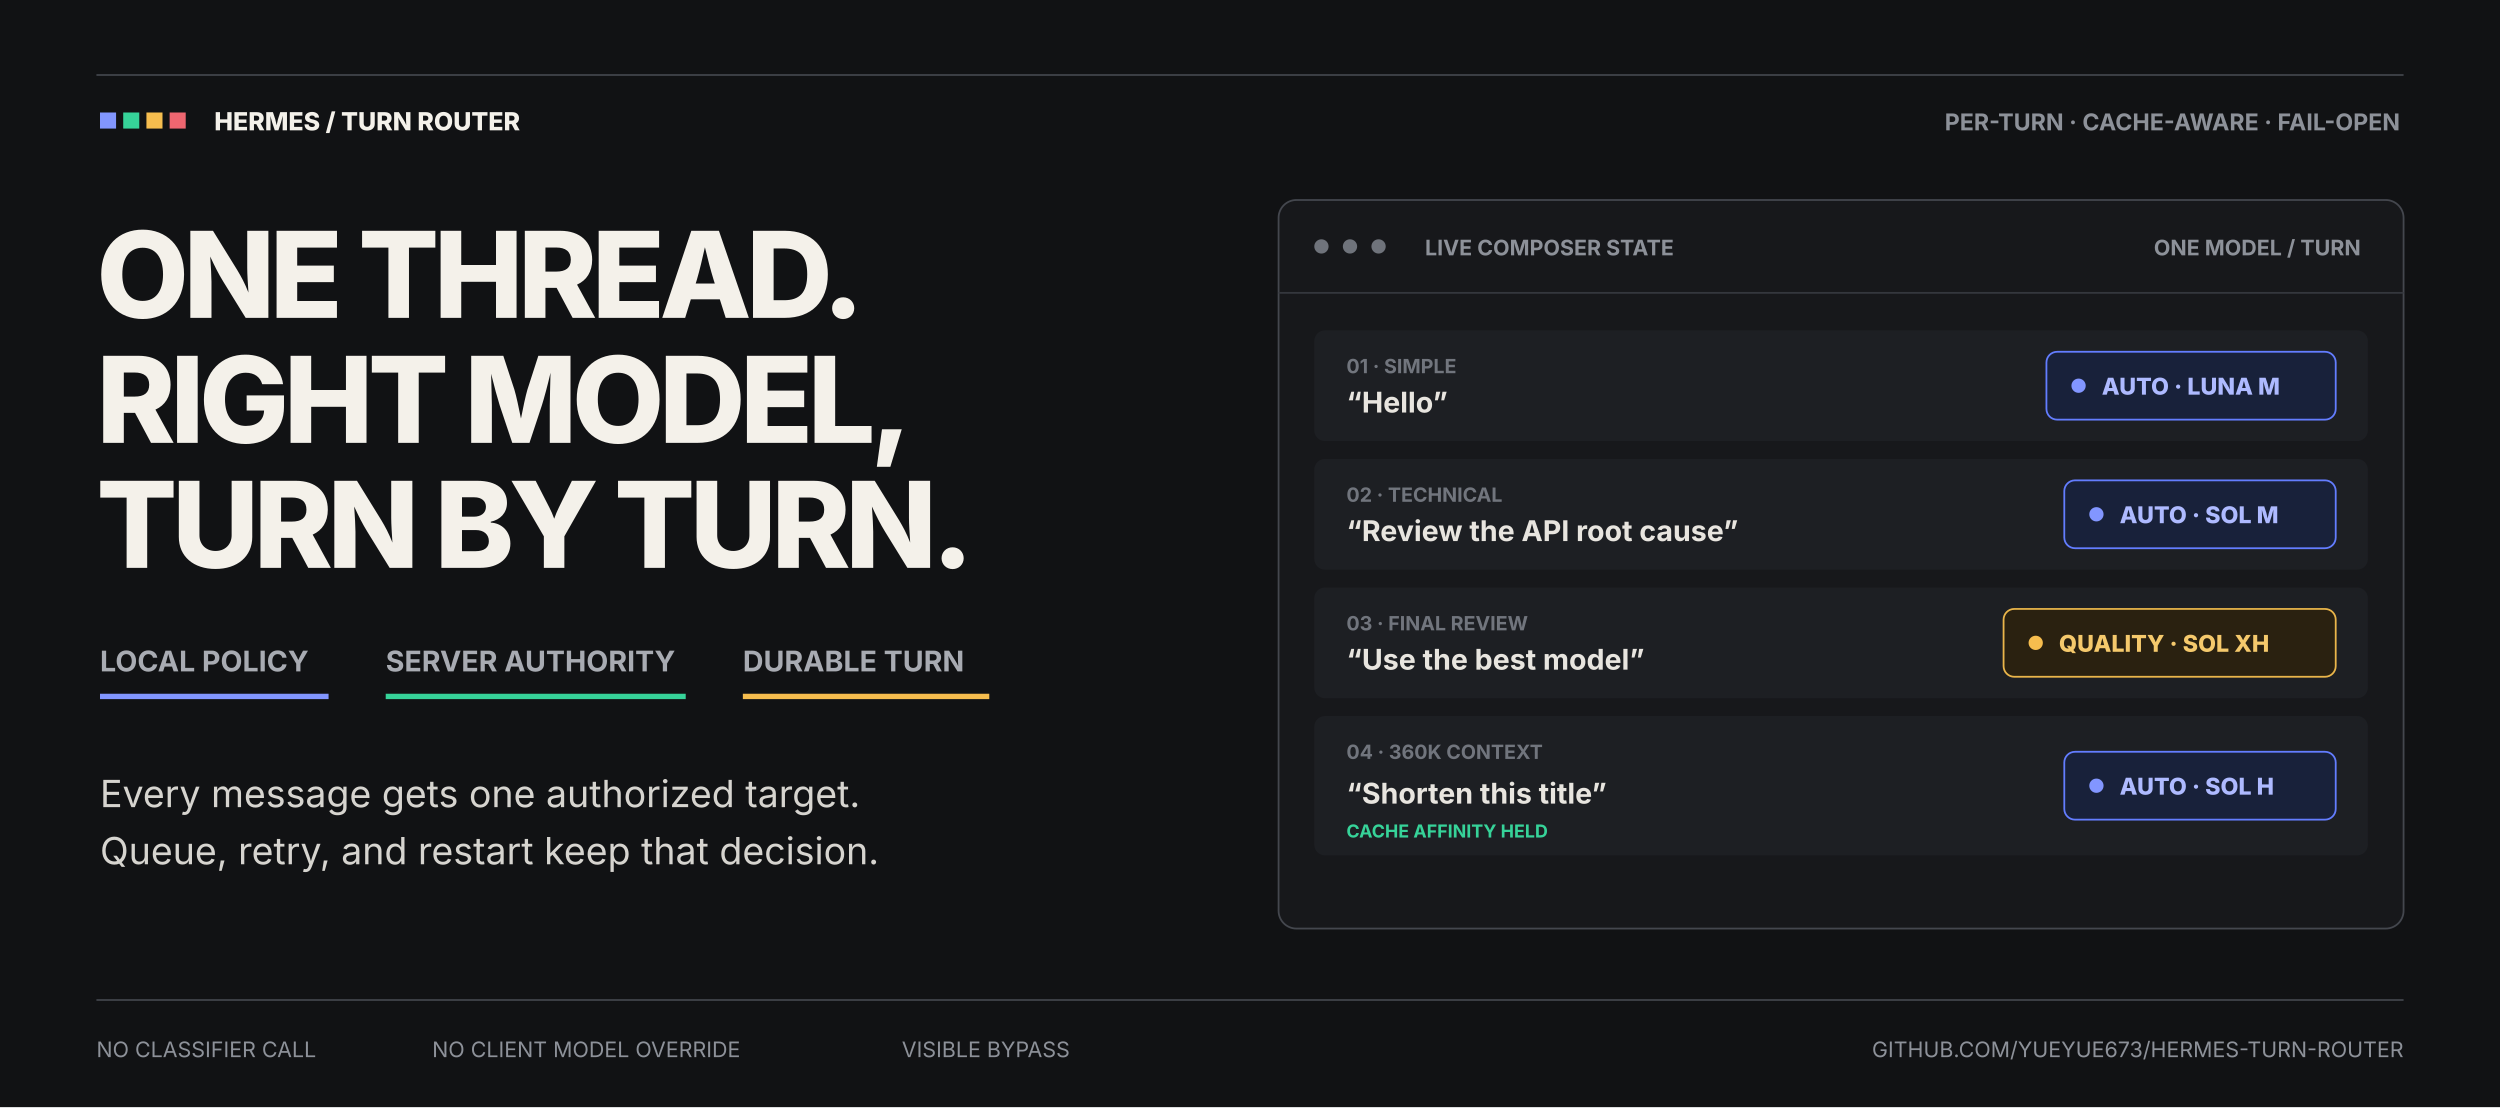
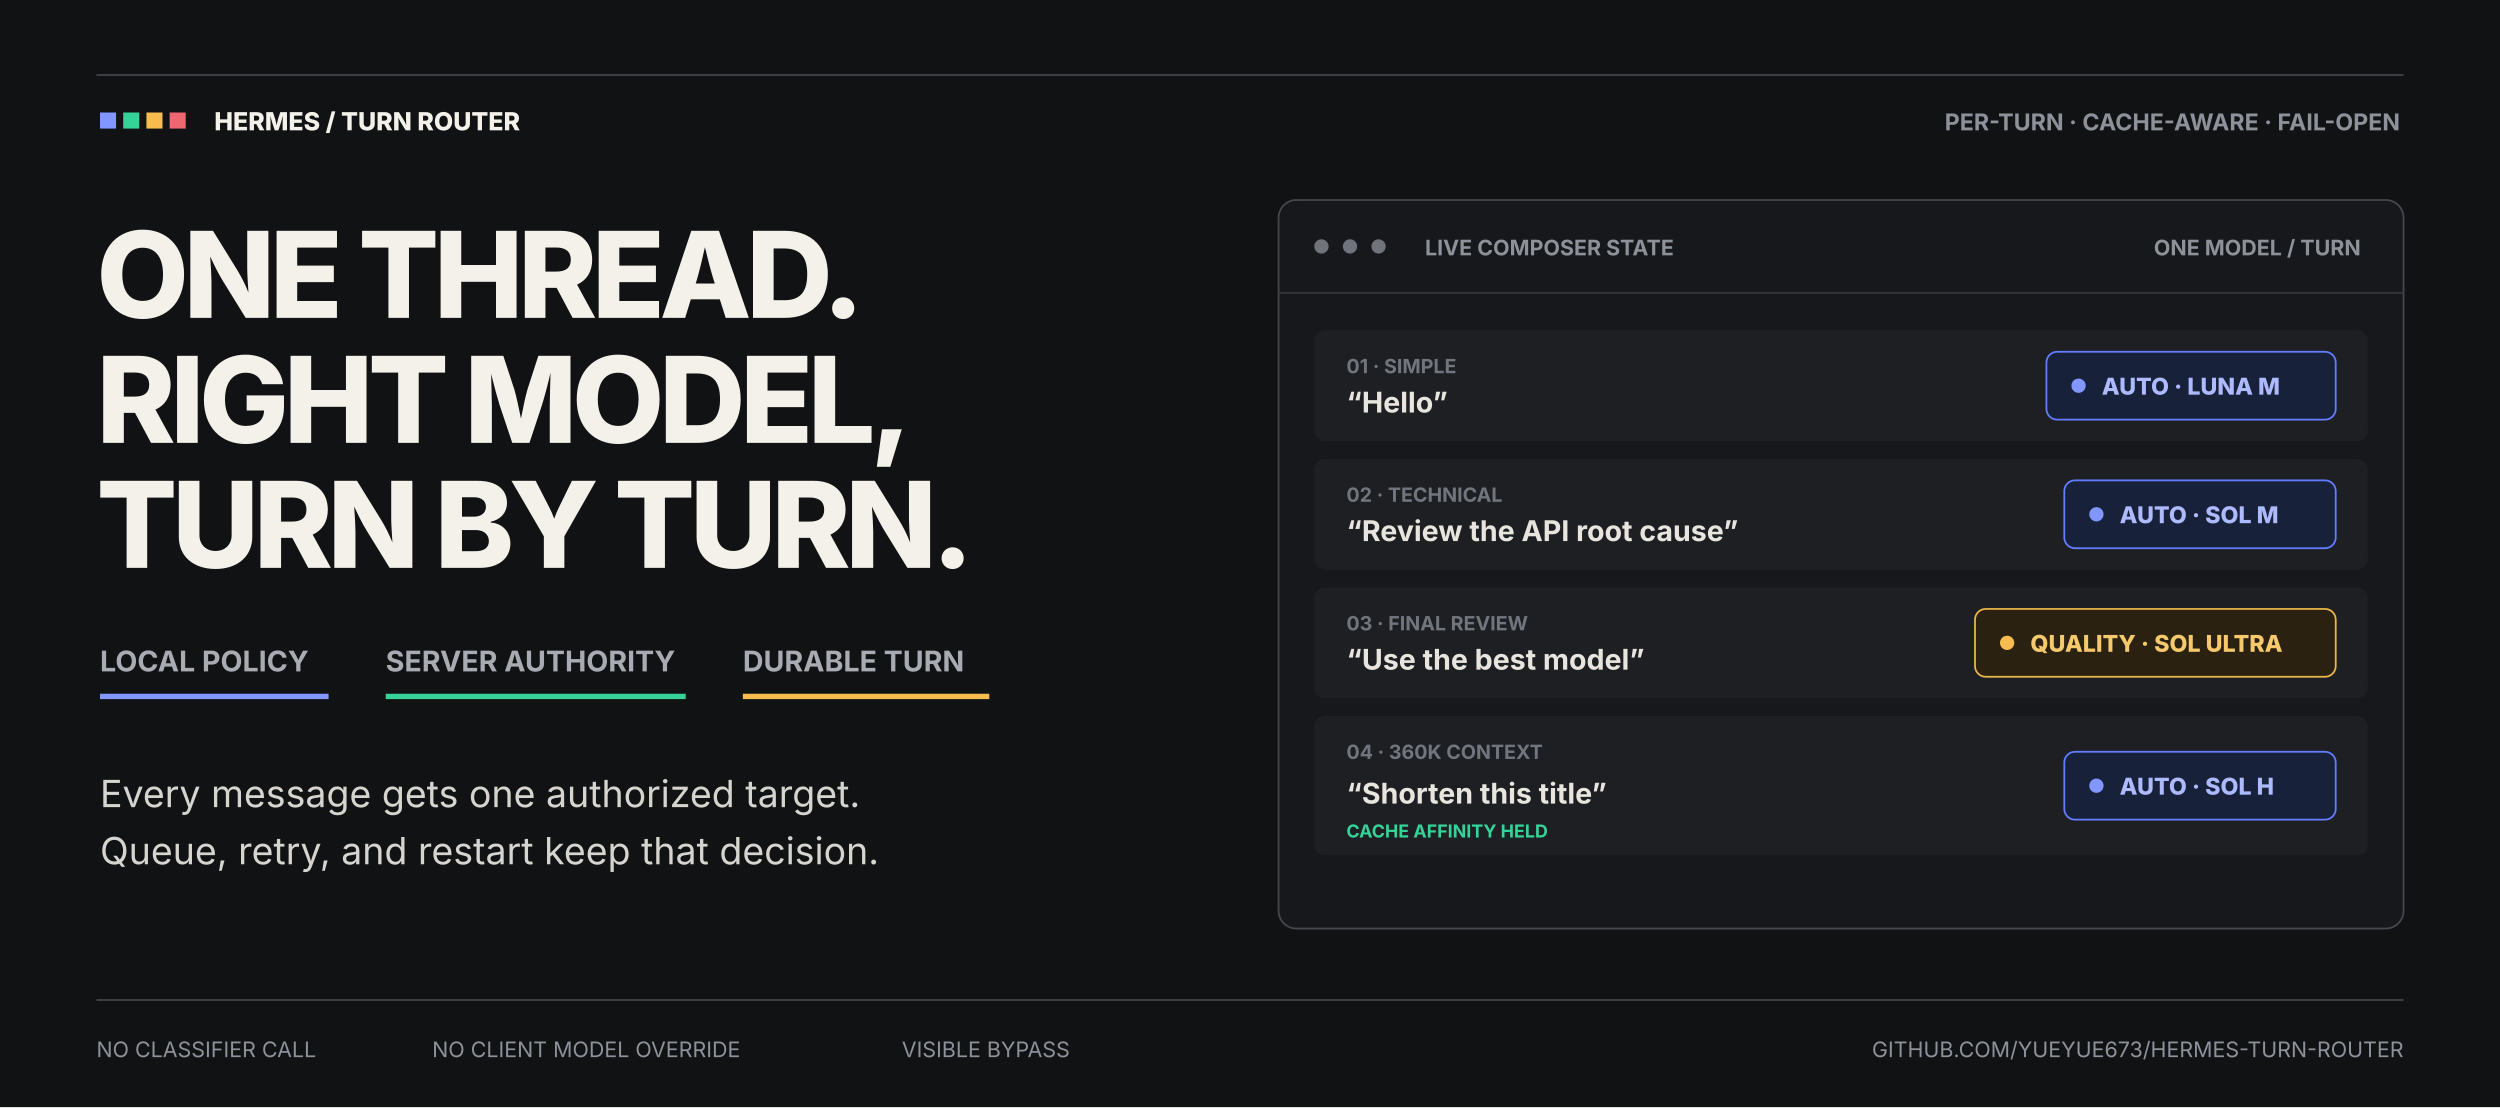
<svg xmlns="http://www.w3.org/2000/svg" width="1400" height="620" viewBox="0 0 1400 620" role="img" aria-labelledby="title desc">
  <rect width="1400" height="620" fill="#111214" />
  <g font-family="Inter,Arial,sans-serif">
    <line x1="54" y1="42" x2="1346" y2="42" stroke="#40434a" />
    <rect x="56" y="63" width="9" height="9" fill="#8296ff" />
    <rect x="69" y="63" width="9" height="9" fill="#36d399" />
    <rect x="82" y="63" width="9" height="9" fill="#f6bd4e" />
    <rect x="95" y="63" width="9" height="9" fill="#ee6670" />
    <text x="120" y="73" font-size="14" font-weight="800" fill="#f4f1ea">HERMES / TURN ROUTER</text>
    <text x="1344" y="73" text-anchor="end" font-size="13" font-weight="700" fill="#8d9199">PER-TURN · CACHE-AWARE · FAIL-OPEN</text>
    <text x="54" y="178" font-size="67" font-weight="800" letter-spacing="-3" fill="#f4f1ea">ONE THREAD.</text>
    <text x="54" y="248" font-size="67" font-weight="800" letter-spacing="-3" fill="#f4f1ea">RIGHT MODEL,</text>
    <text x="54" y="318" font-size="67" font-weight="800" letter-spacing="-3" fill="#f4f1ea">TURN BY TURN.</text>
    <text x="56" y="376" font-size="16" font-weight="700" fill="#a8abb2">LOCAL POLICY</text>
    <line x1="56" y1="390" x2="184" y2="390" stroke="#8296ff" stroke-width="3" />
    <text x="216" y="376" font-size="16" font-weight="700" fill="#a8abb2">SERVER AUTHORITY</text>
    <line x1="216" y1="390" x2="384" y2="390" stroke="#36d399" stroke-width="3" />
    <text x="416" y="376" font-size="16" font-weight="700" fill="#a8abb2">DURABLE TURN</text>
    <line x1="416" y1="390" x2="554" y2="390" stroke="#f6bd4e" stroke-width="3" />
    <text x="56" y="452" font-size="21" fill="#d6d4cf">Every message gets one authorized target.</text>
    <text x="56" y="484" font-size="21" fill="#d6d4cf">Queue, retry, and restart keep that decision.</text>
    <g transform="translate(716 112)">
      <rect width="630" height="408" rx="10" fill="#17181b" stroke="#44474e" />
      <line x1="0" y1="52" x2="630" y2="52" stroke="#34373d" />
      <circle cx="24" cy="26" r="4" fill="#6f737b" />
      <circle cx="40" cy="26" r="4" fill="#6f737b" />
      <circle cx="56" cy="26" r="4" fill="#6f737b" />
      <text x="82" y="31" font-size="12" font-weight="700" fill="#8d9199">LIVE COMPOSER STATE</text>
      <text x="606" y="31" text-anchor="end" font-size="12" font-weight="700" fill="#8d9199">ONE MODEL / TURN</text>
      <g transform="translate(20 73)">
        <rect width="590" height="62" rx="6" fill="#1d1f23" />
        <text x="18" y="24" font-size="11" font-weight="700" fill="#71757d">01 · SIMPLE</text>
        <text x="18" y="46" font-size="16" font-weight="700" fill="#e8e5df">“Hello”</text>
        <g transform="translate(410 12)">
          <rect width="162" height="38" rx="6" fill="#18213a" stroke="#637dff" />
          <circle cx="18" cy="19" r="4" fill="#8296ff" />
          <text x="31" y="24" font-size="13" font-weight="800" fill="#aebaff">AUTO · LUNA M</text>
        </g>
      </g>
      <g transform="translate(20 145)">
        <rect width="590" height="62" rx="6" fill="#1d1f23" />
        <text x="18" y="24" font-size="11" font-weight="700" fill="#71757d">02 · TECHNICAL</text>
        <text x="18" y="46" font-size="16" font-weight="700" fill="#e8e5df">“Review the API root cause”</text>
        <g transform="translate(420 12)">
          <rect width="152" height="38" rx="6" fill="#18213a" stroke="#637dff" />
          <circle cx="18" cy="19" r="4" fill="#8296ff" />
          <text x="31" y="24" font-size="13" font-weight="800" fill="#aebaff">AUTO · SOL M</text>
        </g>
      </g>
      <g transform="translate(20 217)">
        <rect width="590" height="62" rx="6" fill="#1d1f23" />
        <text x="18" y="24" font-size="11" font-weight="700" fill="#71757d">03 · FINAL REVIEW</text>
        <text x="18" y="46" font-size="16" font-weight="700" fill="#e8e5df">“Use the best model”</text>
-         <g transform="translate(386 12)">
-           <rect width="186" height="38" rx="6" fill="#2a2110" stroke="#eab54a" />
+         <g transform="translate(370 12)">
+           <rect width="202" height="38" rx="6" fill="#2a2110" stroke="#eab54a" />
          <circle cx="18" cy="19" r="4" fill="#f6bd4e" />
-           <text x="31" y="24" font-size="13" font-weight="800" fill="#f5c96c">QUALITY · SOL XH</text>
+           <text x="31" y="24" font-size="13" font-weight="800" fill="#f5c96c">QUALITY · SOL ULTRA</text>
        </g>
      </g>
      <g transform="translate(20 289)">
        <rect width="590" height="78" rx="6" fill="#1d1f23" />
        <text x="18" y="24" font-size="11" font-weight="700" fill="#71757d">04 · 360K CONTEXT</text>
        <text x="18" y="49" font-size="16" font-weight="700" fill="#e8e5df">“Shorten this title”</text>
        <text x="18" y="68" font-size="10" font-weight="700" fill="#36d399">CACHE AFFINITY HELD</text>
        <g transform="translate(420 20)">
          <rect width="152" height="38" rx="6" fill="#18213a" stroke="#637dff" />
          <circle cx="18" cy="19" r="4" fill="#8296ff" />
          <text x="31" y="24" font-size="13" font-weight="800" fill="#aebaff">AUTO · SOL H</text>
        </g>
      </g>
    </g>
    <line x1="54" y1="560" x2="1346" y2="560" stroke="#40434a" />
    <text x="54" y="592" font-size="12" fill="#8d9199">NO CLASSIFIER CALL</text>
    <text x="242" y="592" font-size="12" fill="#8d9199">NO CLIENT MODEL OVERRIDE</text>
    <text x="505" y="592" font-size="12" fill="#8d9199">VISIBLE BYPASS</text>
    <text x="1346" y="592" text-anchor="end" font-size="12" fill="#8d9199">GITHUB.COM/YUEYUE673/HERMES-TURN-ROUTER</text>
  </g>
</svg>
